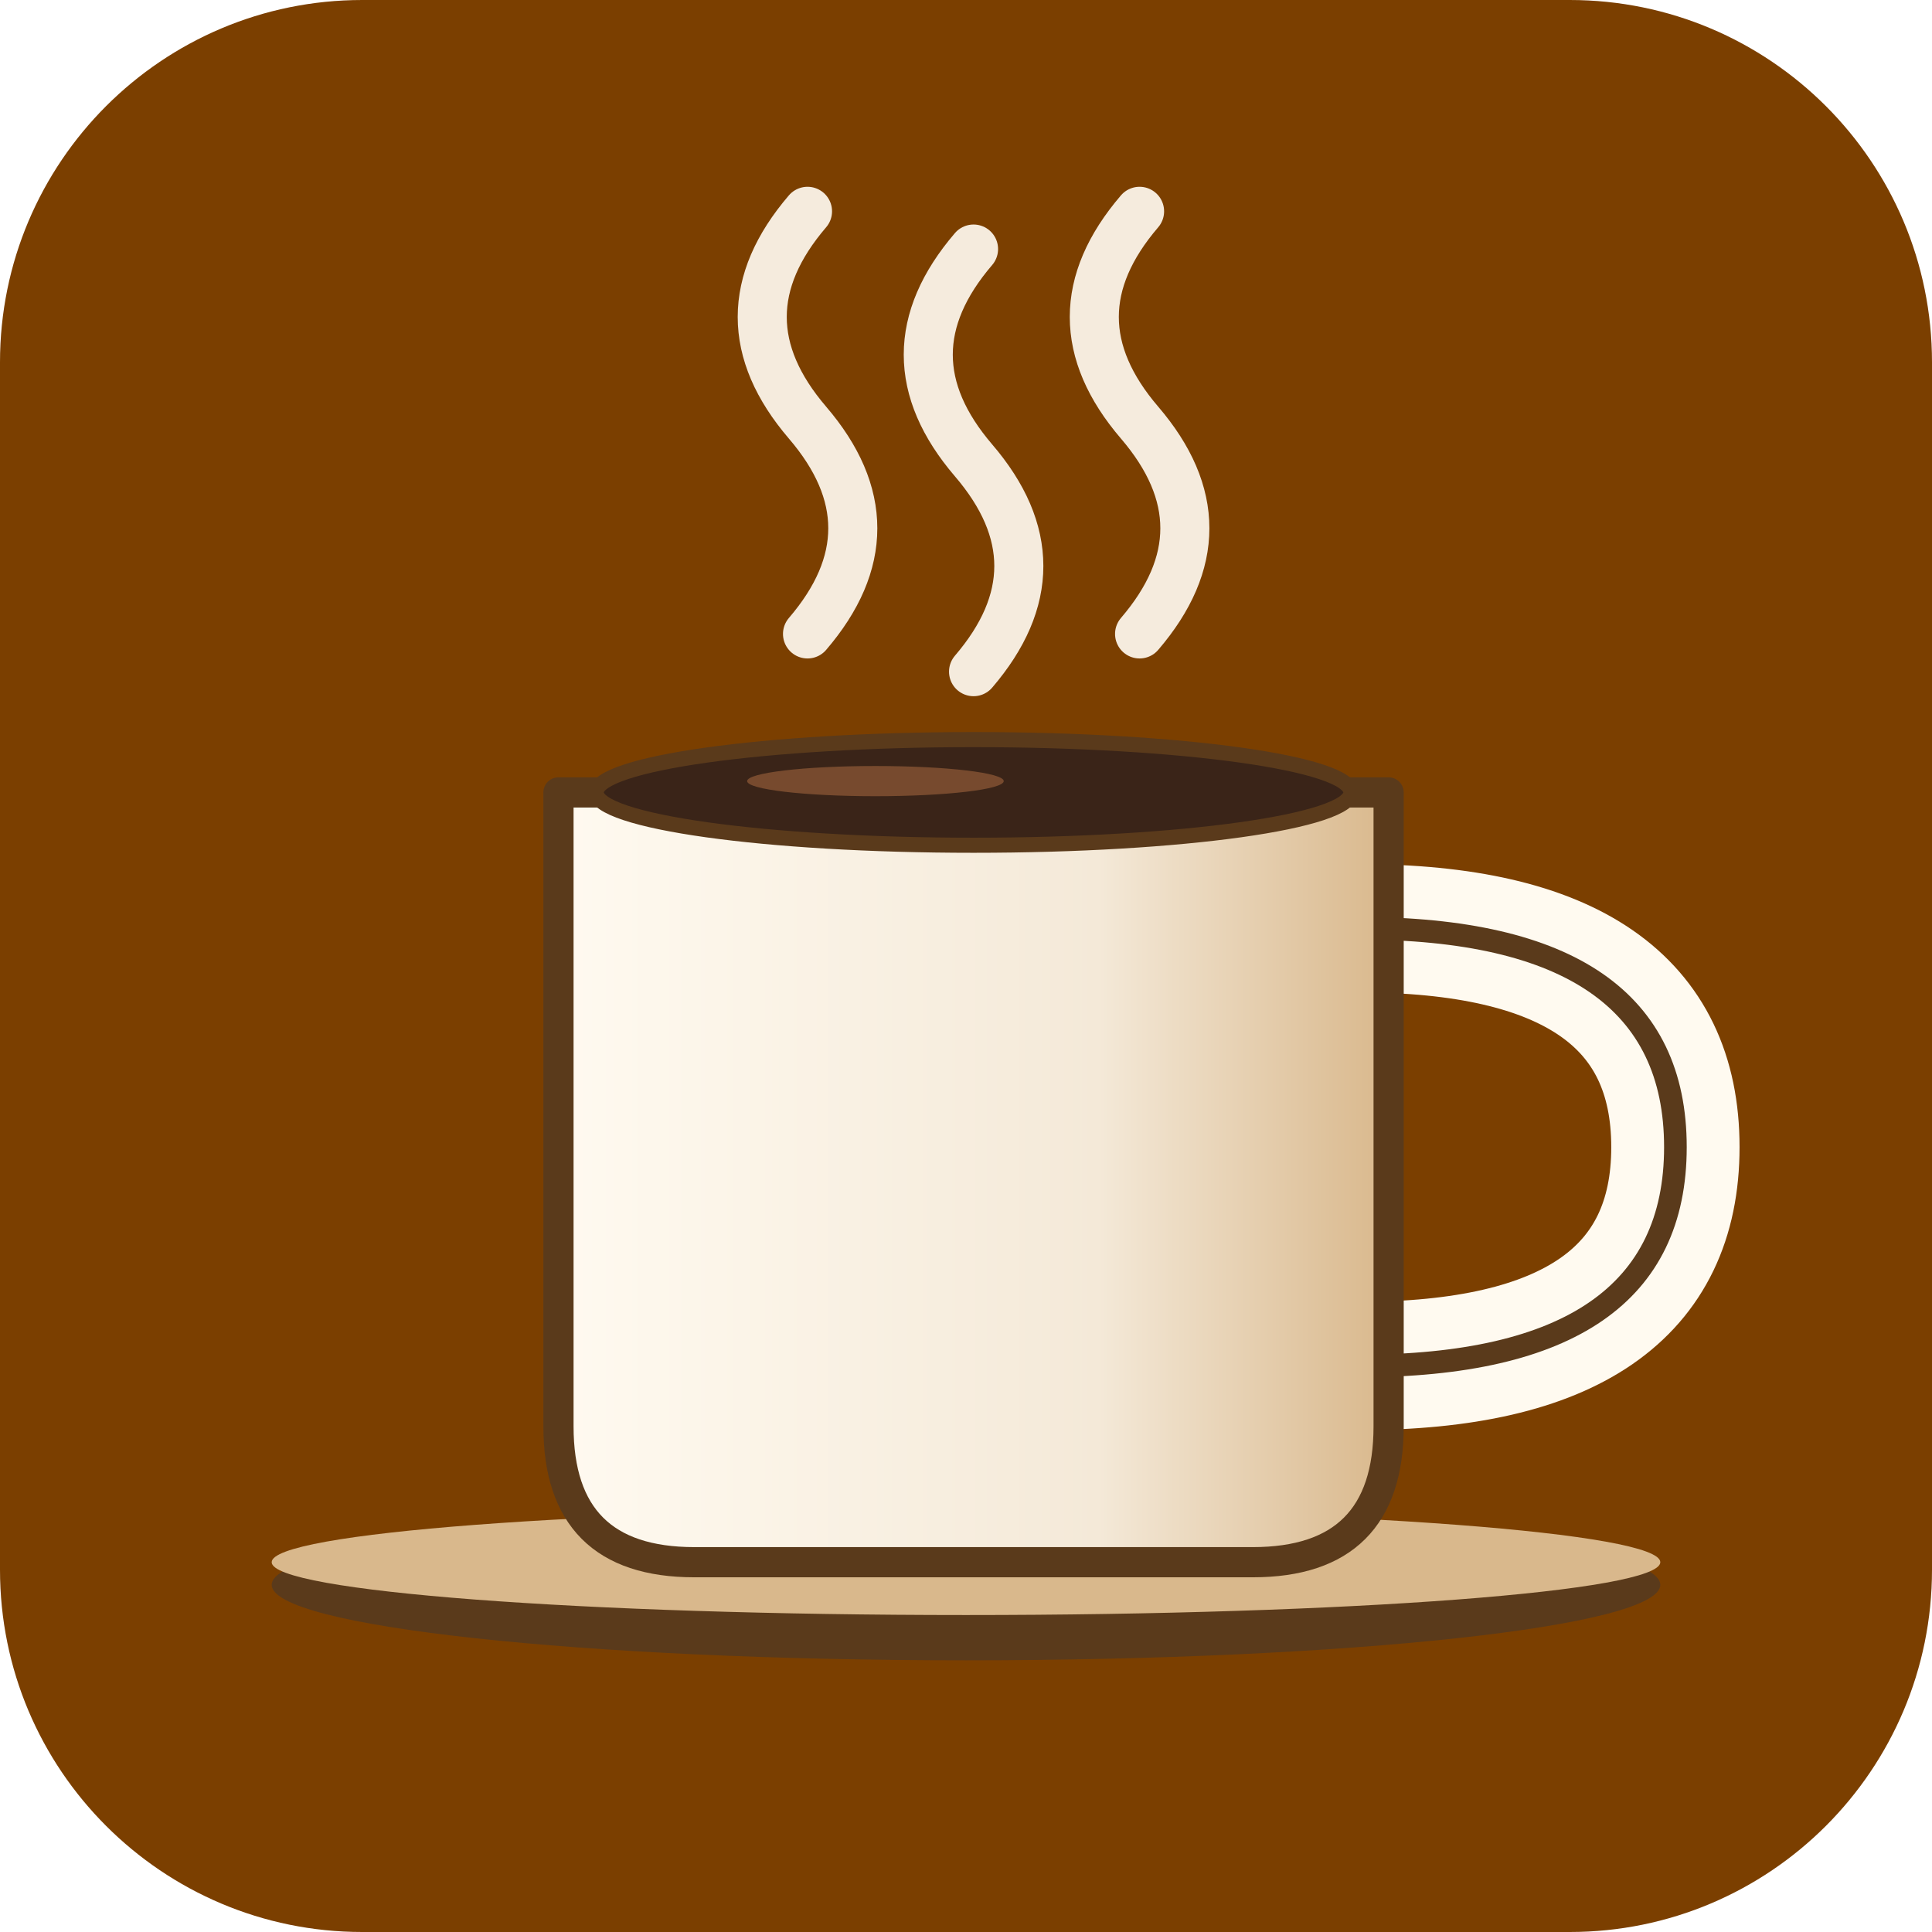
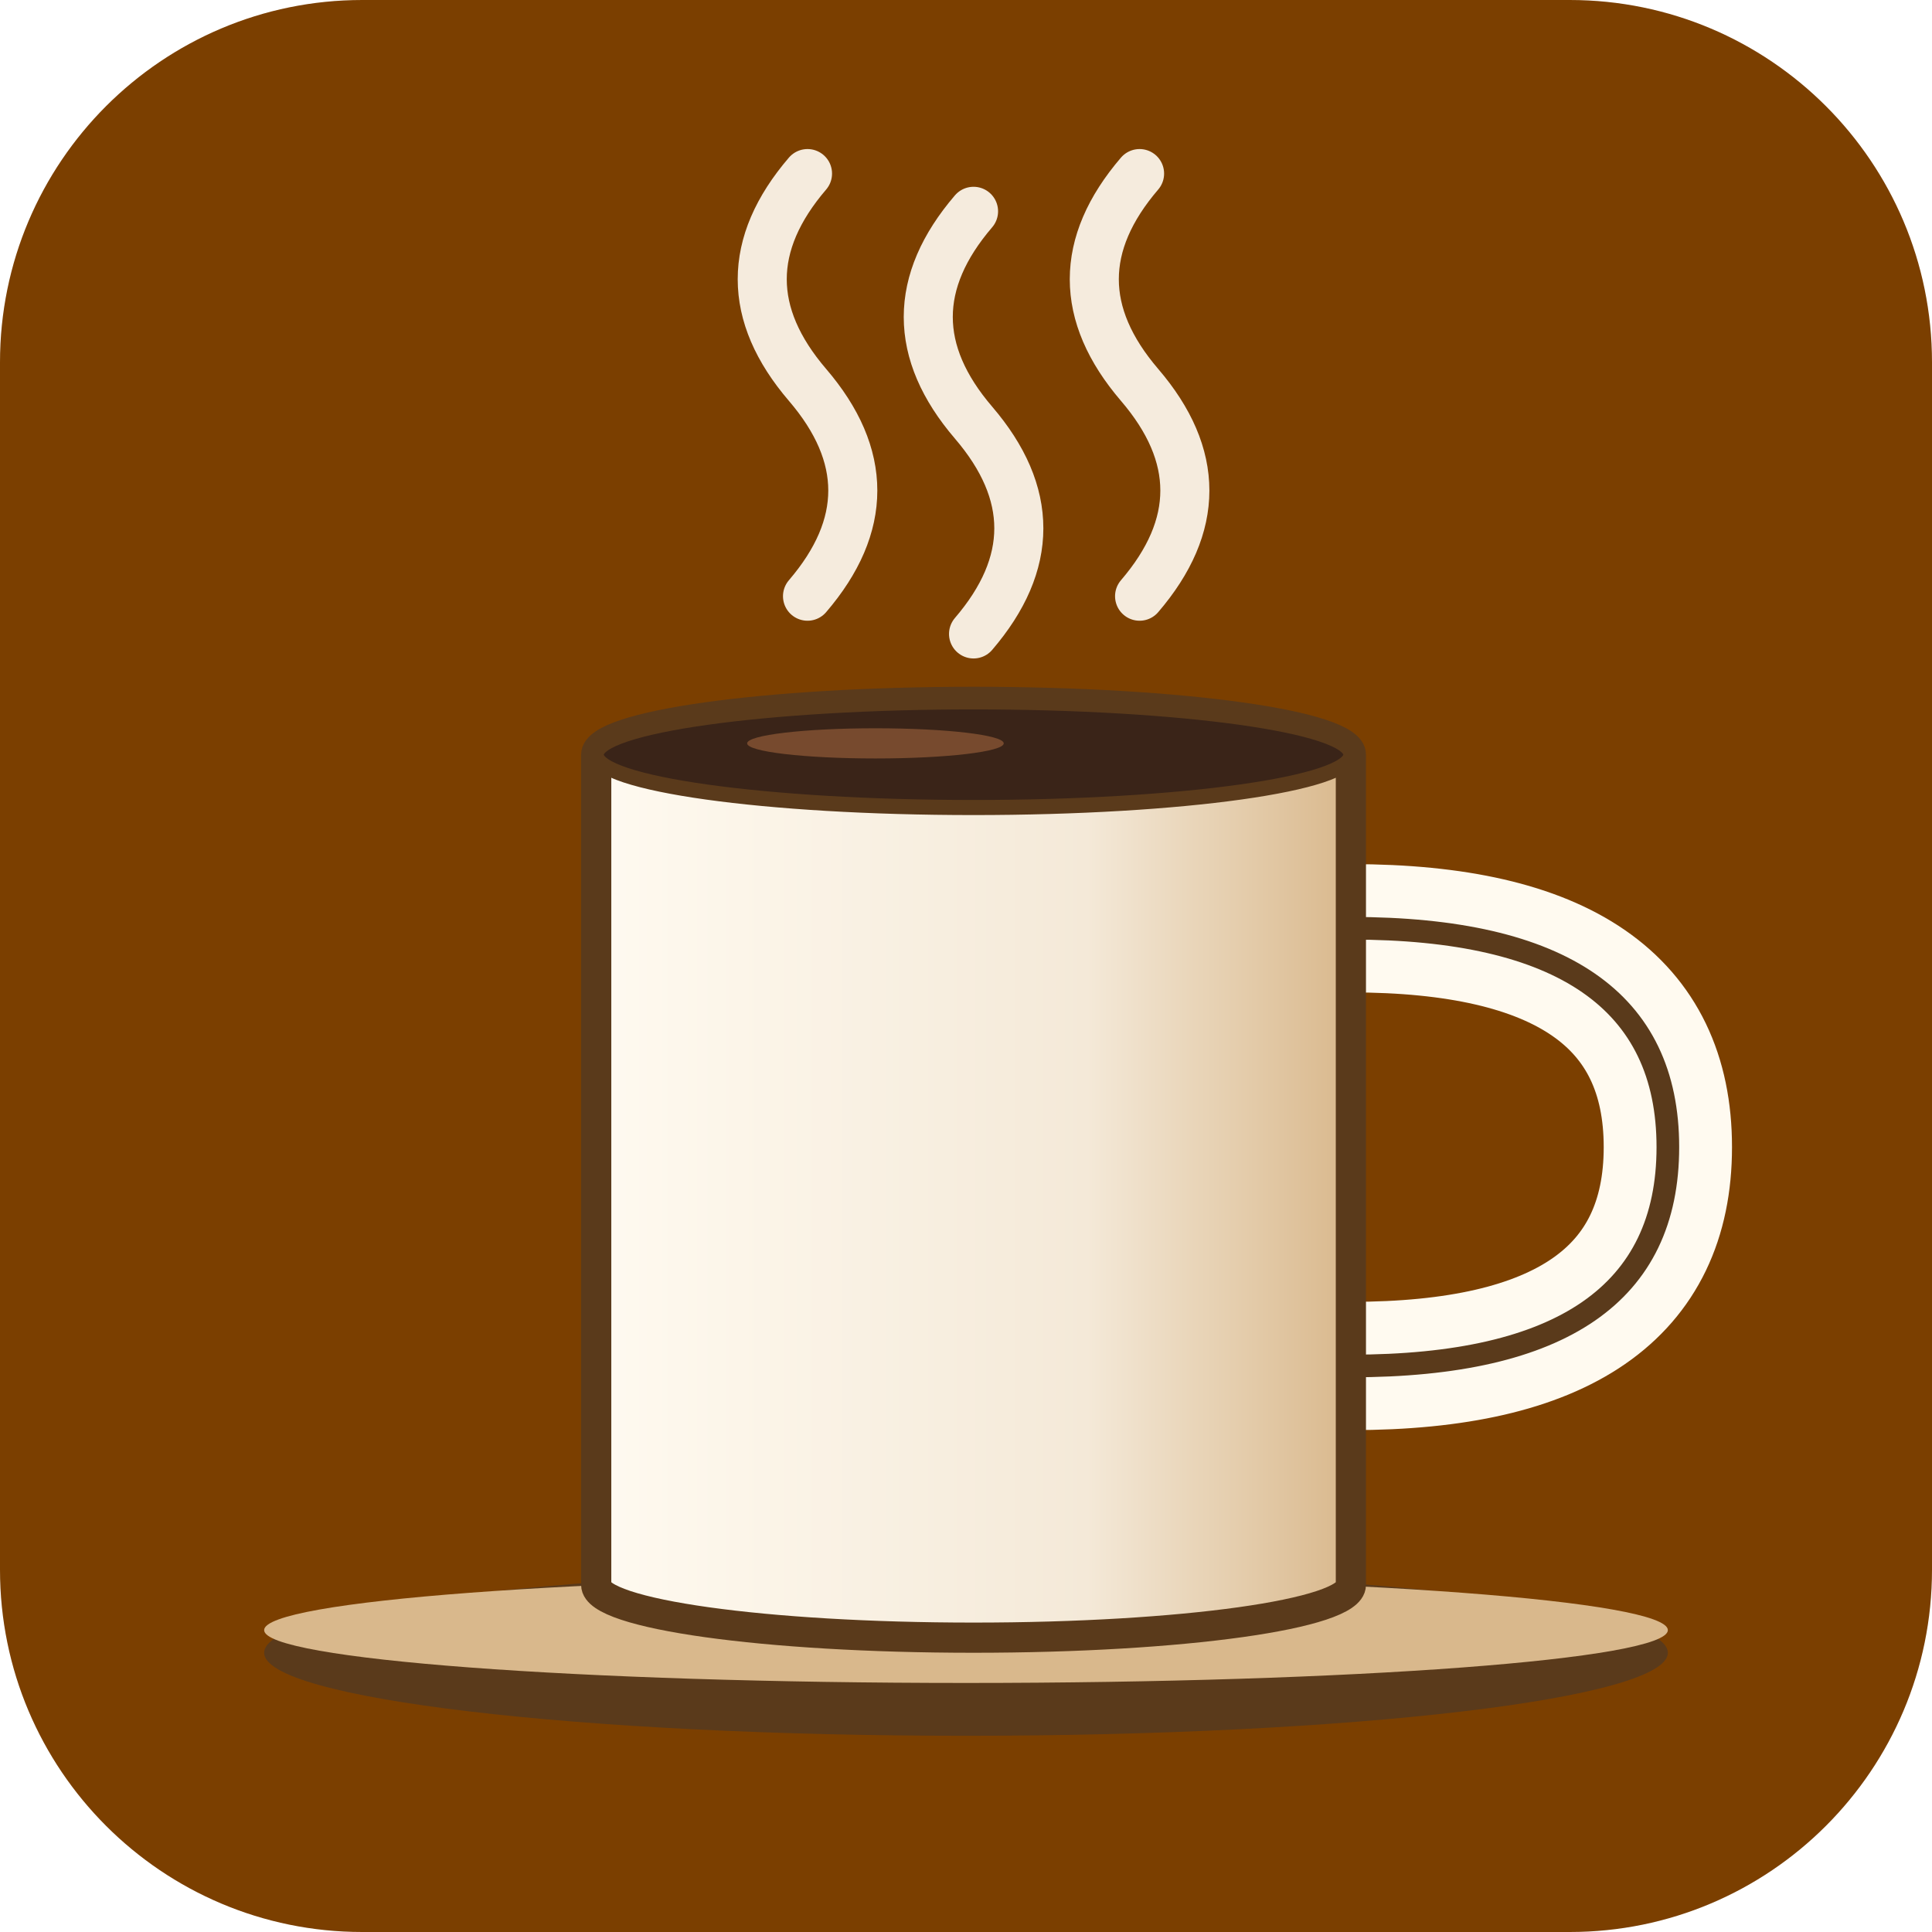
<svg xmlns="http://www.w3.org/2000/svg" viewBox="0 0 512 512" role="img" aria-label="Coffee Shop">
  <defs>
    <linearGradient id="cup" x1="0%" y1="0%" x2="100%" y2="0%">
      <stop offset="0%" stop-color="#fffaf0" />
      <stop offset="65%" stop-color="#f4e9d8" />
      <stop offset="100%" stop-color="#d9b88c" />
    </linearGradient>
  </defs>
  <rect width="512" height="512" rx="96" fill="#7b3f00" />
-   <ellipse cx="256" cy="420" rx="184" ry="20" fill="#5a3a1b" />
-   <ellipse cx="256" cy="414" rx="184" ry="14" fill="#d9b88c" />
-   <path d="M 360 246 Q 444 246 444 304 Q 444 362 360 362" fill="none" stroke="#fffaf0" stroke-width="34" stroke-linecap="round" />
-   <path d="M 360 246 Q 444 246 444 304 Q 444 362 360 362" fill="none" stroke="#5a3a1b" stroke-width="6" />
-   <path d="M 148 210            L 368 210            L 368 378            Q 368 414 332 414            L 184 414            Q 148 414 148 378            Z" fill="url(#cup)" stroke="#5a3a1b" stroke-width="8" stroke-linejoin="round" />
-   <ellipse cx="258" cy="210" rx="100" ry="14" fill="#3a2418" stroke="#5a3a1b" stroke-width="4" />
-   <ellipse cx="232" cy="207" rx="34" ry="4" fill="#a96a3f" opacity="0.55" />
-   <path d="M 214 168 Q 238 140 214 112 Q 190 84 214 56" fill="none" stroke="#fffaf0" stroke-width="13" stroke-linecap="round" opacity="0.92" />
-   <path d="M 258 178 Q 282 150 258 122 Q 234 94 258 66" fill="none" stroke="#fffaf0" stroke-width="13" stroke-linecap="round" opacity="0.92" />
-   <path d="M 302 168 Q 326 140 302 112 Q 278 84 302 56" fill="none" stroke="#fffaf0" stroke-width="13" stroke-linecap="round" opacity="0.92" />
+   <ellipse cx="256" cy="438" rx="186" ry="22" fill="#5a3a1b" />
+   <ellipse cx="256" cy="432" rx="186" ry="14" fill="#d9b88c" />
+   <path d="M 358 246 Q 442 246 442 304 Q 442 362 358 362" fill="none" stroke="#fffaf0" stroke-width="34" stroke-linecap="round" />
+   <path d="M 358 246 Q 442 246 442 304 Q 442 362 358 362" fill="none" stroke="#5a3a1b" stroke-width="6" />
+   <path d="M 158 200            A 100 14 0 0 1 358 200            L 358 420            A 100 14 0 0 1 158 420            Z" fill="url(#cup)" stroke="#5a3a1b" stroke-width="8" stroke-linejoin="round" />
+   <ellipse cx="258" cy="200" rx="100" ry="14" fill="#3a2418" stroke="#5a3a1b" stroke-width="4" />
+   <ellipse cx="232" cy="197" rx="34" ry="4" fill="#a96a3f" opacity="0.55" />
+   <path d="M 214 158 Q 238 130 214 102 Q 190 74 214 46" fill="none" stroke="#fffaf0" stroke-width="13" stroke-linecap="round" opacity="0.92" />
+   <path d="M 258 168 Q 282 140 258 112 Q 234 84 258 56" fill="none" stroke="#fffaf0" stroke-width="13" stroke-linecap="round" opacity="0.92" />
+   <path d="M 302 158 Q 326 130 302 102 Q 278 74 302 46" fill="none" stroke="#fffaf0" stroke-width="13" stroke-linecap="round" opacity="0.92" />
</svg>
